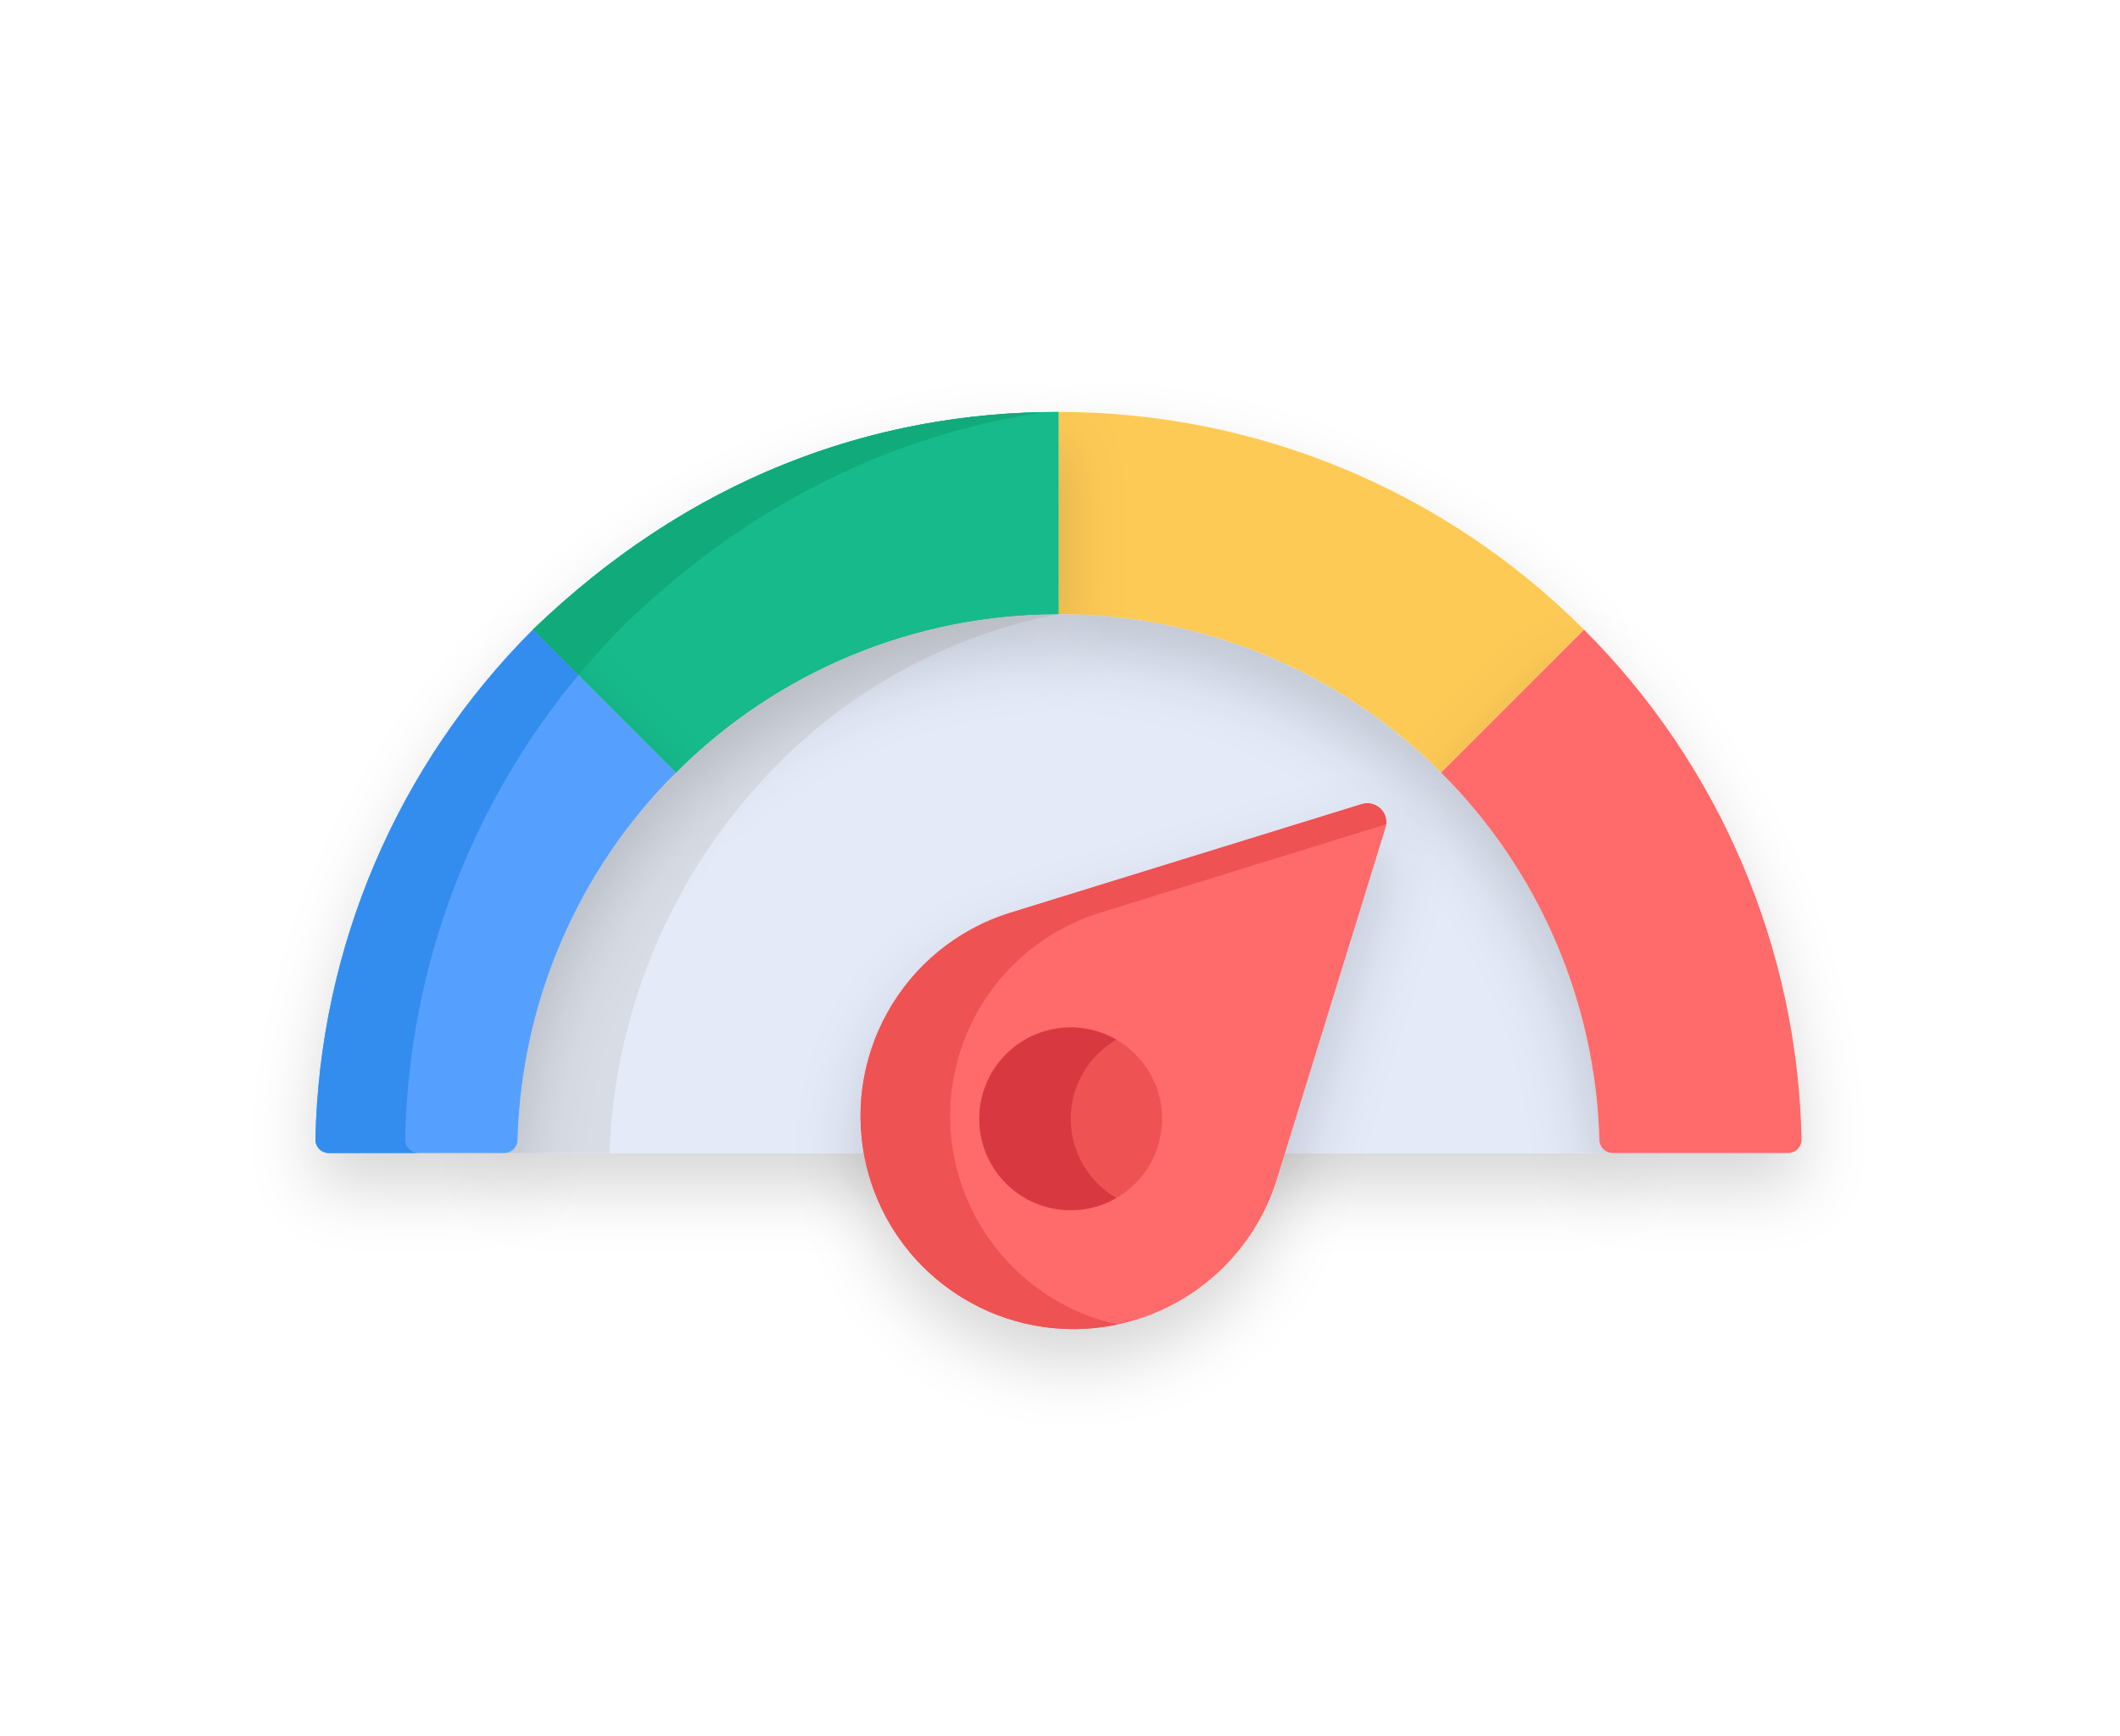
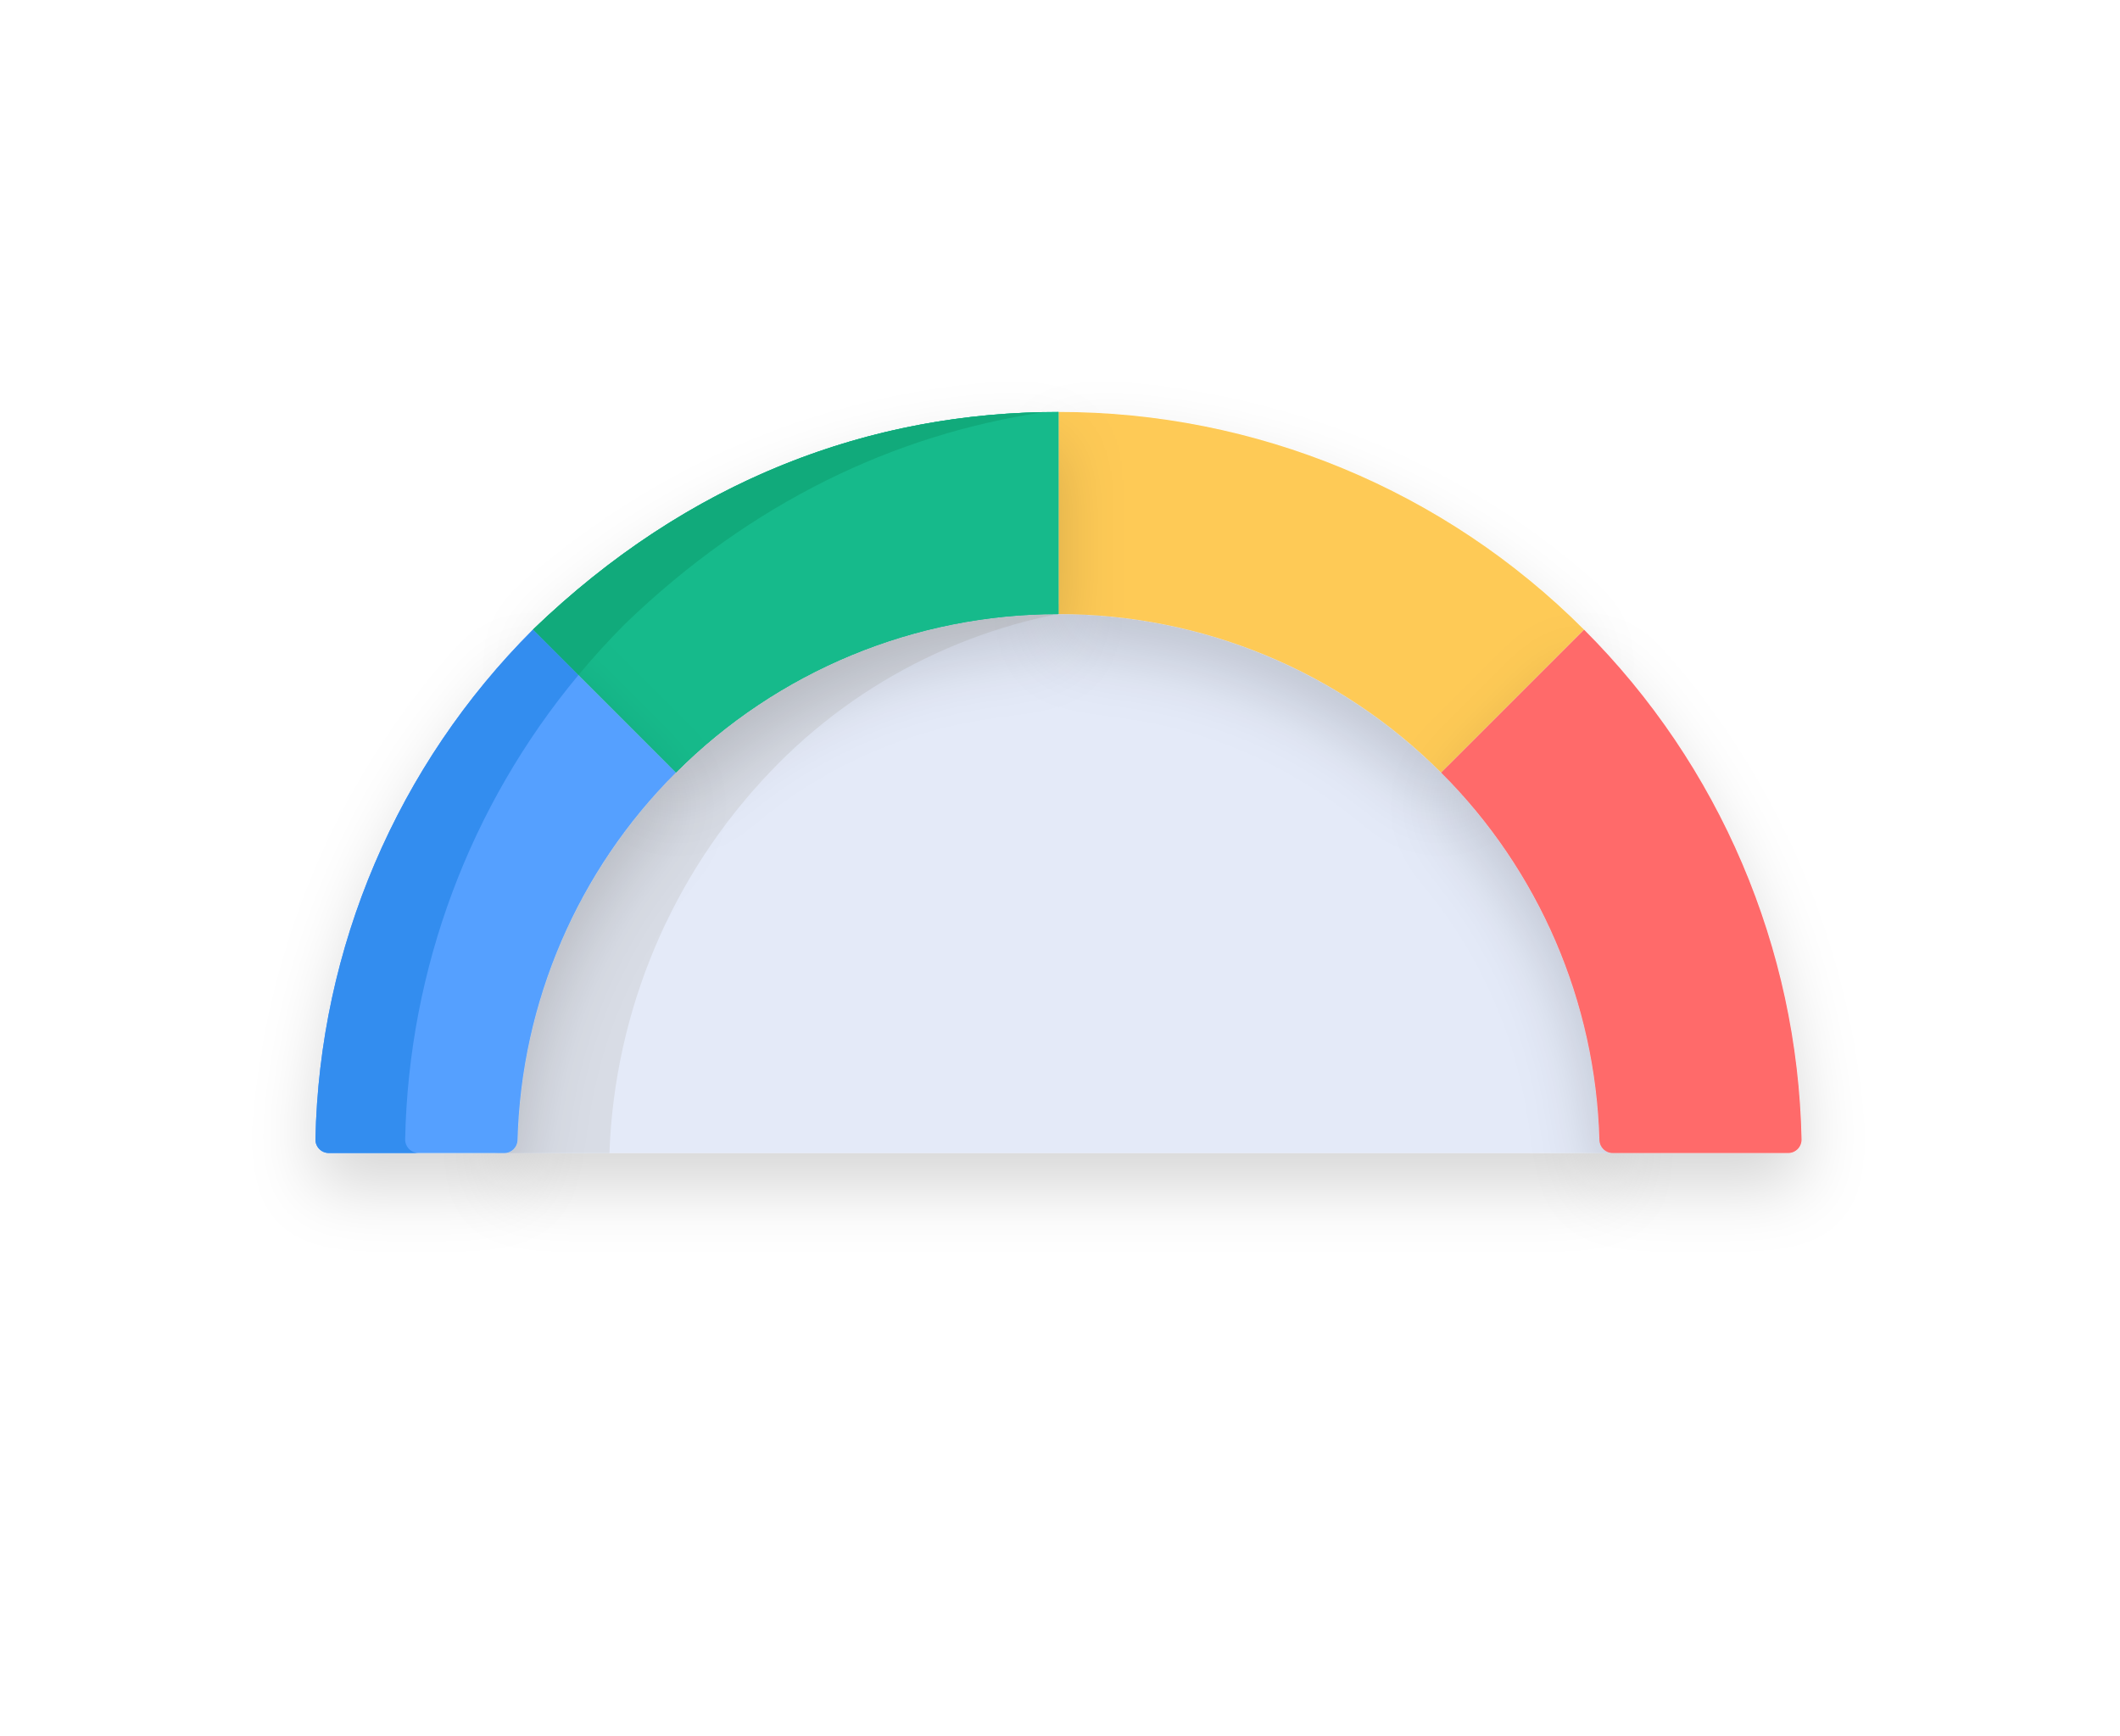
<svg xmlns="http://www.w3.org/2000/svg" viewBox="0 0 193 158">
  <defs>
    <style>
      .cls-1 {
        fill: none;
      }

      .cls-2 {
        fill: #e4eaf8;
      }

      .cls-3 {
        fill: #d8dce5;
      }

      .cls-4 {
        fill: #feca57;
      }

      .cls-5 {
        fill: #15ba8b;
      }

      .cls-6 {
        fill: #54a0ff;
      }

      .cls-7 {
        fill: #11aa7b;
      }

      .cls-8 {
        fill: #338def;
      }

      .cls-9 {
        fill: #ff6b6b;
      }

      .cls-10 {
-         fill: #ee5253;
+         filter: url(#Path_9);
      }

      .cls-11 {
-         fill: #d83941;
+         filter: url(#Path_6);
      }

      .cls-12 {
-         filter: url(#Path_10);
+         filter: url(#Path_5);
      }

      .cls-13 {
-         filter: url(#Path_9);
+         filter: url(#Path_3);
      }

      .cls-14 {
-         filter: url(#Path_6);
-       }
- 
-       .cls-15 {
-         filter: url(#Path_5);
-       }
- 
-       .cls-16 {
-         filter: url(#Path_3);
-       }
- 
-       .cls-17 {
        filter: url(#Path_1);
      }
    </style>
    <filter id="Path_1" x="35.958" y="48.981" width="120.798" height="67.979" filterUnits="userSpaceOnUse">
      <feOffset dy="3" input="SourceAlpha" />
      <feGaussianBlur stdDeviation="3" result="blur" />
      <feFlood flood-opacity="0.161" />
      <feComposite operator="in" in2="blur" />
      <feComposite in="SourceGraphic" />
    </filter>
    <filter id="Path_3" x="87.358" y="31.5" width="65.843" height="50.829" filterUnits="userSpaceOnUse">
      <feOffset dy="3" input="SourceAlpha" />
      <feGaussianBlur stdDeviation="3" result="blur-2" />
      <feFlood flood-opacity="0.161" />
      <feComposite operator="in" in2="blur-2" />
      <feComposite in="SourceGraphic" />
    </filter>
    <filter id="Path_5" x="39.514" y="31.5" width="65.844" height="50.829" filterUnits="userSpaceOnUse">
      <feOffset dy="3" input="SourceAlpha" />
      <feGaussianBlur stdDeviation="3" result="blur-3" />
      <feFlood flood-opacity="0.161" />
      <feComposite operator="in" in2="blur-3" />
      <feComposite in="SourceGraphic" />
    </filter>
    <filter id="Path_6" x="19.714" y="51.317" width="50.812" height="65.643" filterUnits="userSpaceOnUse">
      <feOffset dy="3" input="SourceAlpha" />
      <feGaussianBlur stdDeviation="3" result="blur-4" />
      <feFlood flood-opacity="0.161" />
      <feComposite operator="in" in2="blur-4" />
      <feComposite in="SourceGraphic" />
    </filter>
    <filter id="Path_9" x="122.19" y="51.317" width="50.812" height="65.643" filterUnits="userSpaceOnUse">
      <feOffset dy="3" input="SourceAlpha" />
      <feGaussianBlur stdDeviation="3" result="blur-5" />
      <feFlood flood-opacity="0.161" />
      <feComposite operator="in" in2="blur-5" />
      <feComposite in="SourceGraphic" />
    </filter>
-     <filter id="Path_10" x="69.323" y="67.115" width="65.882" height="65.882" filterUnits="userSpaceOnUse">
-       <feOffset dy="3" input="SourceAlpha" />
-       <feGaussianBlur stdDeviation="3" result="blur-6" />
-       <feFlood flood-opacity="0.161" />
-       <feComposite operator="in" in2="blur-6" />
-       <feComposite in="SourceGraphic" />
-     </filter>
  </defs>
-   <g id="Group_14" data-name="Group 14" transform="translate(-626 -2406)">
+   <g id="Group_21" data-name="Group 21" transform="translate(-626 -2406)">
    <rect id="Rectangle_20" data-name="Rectangle 20" class="cls-1" width="193" height="158" transform="translate(626 2406)" />
    <g id="speedometer" transform="translate(654.715 2443.5)">
-       <g class="cls-17" transform="matrix(1, 0, 0, 1, -28.71, -37.5)">
-         <path id="Path_1-2" data-name="Path 1" class="cls-2" d="M163.038,114.941a50.082,50.082,0,0,0-14.676-34.082h0a50.181,50.181,0,0,0-85.647,34.085,1.235,1.235,0,0,1-1.238,1.2h102.8A1.236,1.236,0,0,1,163.038,114.941Zm0,0" transform="translate(-16.52 -11.18)" />
+       <g id="Group_19" data-name="Group 19">
+         <g class="cls-14" transform="matrix(1, 0, 0, 1, -28.71, -37.5)">
+           <path id="Path_1-2" data-name="Path 1" class="cls-2" d="M163.038,114.941a50.082,50.082,0,0,0-14.676-34.082h0a50.181,50.181,0,0,0-85.647,34.085,1.235,1.235,0,0,1-1.238,1.2h102.8A1.236,1.236,0,0,1,163.038,114.941Zm0,0" transform="translate(-16.52 -11.18)" />
+         </g>
+         <path id="Path_2" data-name="Path 2" class="cls-3" d="M86.647,81.425A49.3,49.3,0,0,1,117.554,66.38q-2.319-.217-4.678-.22a50.178,50.178,0,0,0-50.162,48.783,1.235,1.235,0,0,1-1.238,1.2H72A52.964,52.964,0,0,1,86.647,81.425Zm0,0" transform="translate(-45.233 -48.678)" />
+         <g class="cls-13" transform="matrix(1, 0, 0, 1, -28.71, -37.5)">
+           <path id="Path_3-2" data-name="Path 3" class="cls-4" d="M303.843,19.819A67.513,67.513,0,0,0,256,0V18.4a49.152,49.152,0,0,1,34.832,14.429Zm0,0" transform="translate(-159.64 37.5)" />
+         </g>
+         <path id="Path_4" data-name="Path 4" class="cls-5" d="M74.934,19.818,87.945,32.829A49.157,49.157,0,0,1,122.778,18.4V0C105.734,0,89.162,6.1,74.934,19.818Zm0,0" transform="translate(-55.134)" />
+         <g class="cls-12" transform="matrix(1, 0, 0, 1, -28.71, -37.5)">
+           <path id="Path_5-2" data-name="Path 5" class="cls-5" d="M74.934,19.818,87.945,32.829A49.157,49.157,0,0,1,122.778,18.4V0C105.734,0,89.162,6.1,74.934,19.818Zm0,0" transform="translate(-26.42 37.5)" />
+         </g>
+         <g class="cls-11" transform="matrix(1, 0, 0, 1, -28.71, -37.5)">
+           <path id="Path_6-2" data-name="Path 6" class="cls-6" d="M0,121.393a1.221,1.221,0,0,0,1.217,1.25H17.189A1.213,1.213,0,0,0,18.4,121.47,49.145,49.145,0,0,1,32.811,88.011L19.8,75A67.494,67.494,0,0,0,0,121.393Zm0,0" transform="translate(28.71 -17.68)" />
+         </g>
+         <path id="Path_7" data-name="Path 7" class="cls-7" d="M83.315,19.342C94.841,8.227,107.891,2.065,121.486.055c-16.588.3-32.683,6.43-46.553,19.8L79.072,24Q81.08,21.582,83.315,19.342Zm0,0" transform="translate(-55.134 -0.04)" />
+         <path id="Path_8" data-name="Path 8" class="cls-8" d="M9.4,122.643a1.233,1.233,0,0,1-1.23-1.263,68.186,68.186,0,0,1,15.77-42.241L19.8,75A67.494,67.494,0,0,0,0,121.393a1.221,1.221,0,0,0,1.217,1.25H9.4Zm0,0" transform="translate(0 -55.182)" />
+         <g class="cls-10" transform="matrix(1, 0, 0, 1, -28.71, -37.5)">
+           <path id="Path_9-2" data-name="Path 9" class="cls-9" d="M400.836,75,387.824,88.011a49.154,49.154,0,0,1,14.407,33.457,1.213,1.213,0,0,0,1.215,1.175h15.973a1.22,1.22,0,0,0,1.217-1.25A67.545,67.545,0,0,0,400.836,75Zm0,0" transform="translate(-256.63 -17.68)" />
+         </g>
      </g>
-       <path id="Path_2" data-name="Path 2" class="cls-3" d="M86.647,81.425A49.3,49.3,0,0,1,117.554,66.38q-2.319-.217-4.678-.22a50.178,50.178,0,0,0-50.162,48.783,1.235,1.235,0,0,1-1.238,1.2H72A52.964,52.964,0,0,1,86.647,81.425Zm0,0" transform="translate(-45.233 -48.678)" />
-       <g class="cls-16" transform="matrix(1, 0, 0, 1, -28.71, -37.5)">
-         <path id="Path_3-2" data-name="Path 3" class="cls-4" d="M303.843,19.819A67.513,67.513,0,0,0,256,0V18.4a49.152,49.152,0,0,1,34.832,14.429Zm0,0" transform="translate(-159.64 37.5)" />
-       </g>
-       <path id="Path_4" data-name="Path 4" class="cls-5" d="M74.934,19.818,87.945,32.829A49.157,49.157,0,0,1,122.778,18.4V0C105.734,0,89.162,6.1,74.934,19.818Zm0,0" transform="translate(-55.134)" />
-       <g class="cls-15" transform="matrix(1, 0, 0, 1, -28.71, -37.5)">
-         <path id="Path_5-2" data-name="Path 5" class="cls-5" d="M74.934,19.818,87.945,32.829A49.157,49.157,0,0,1,122.778,18.4V0C105.734,0,89.162,6.1,74.934,19.818Zm0,0" transform="translate(-26.42 37.5)" />
-       </g>
-       <g class="cls-14" transform="matrix(1, 0, 0, 1, -28.71, -37.5)">
-         <path id="Path_6-2" data-name="Path 6" class="cls-6" d="M0,121.393a1.221,1.221,0,0,0,1.217,1.25H17.189A1.213,1.213,0,0,0,18.4,121.47,49.145,49.145,0,0,1,32.811,88.011L19.8,75A67.494,67.494,0,0,0,0,121.393Zm0,0" transform="translate(28.71 -17.68)" />
-       </g>
-       <path id="Path_7" data-name="Path 7" class="cls-7" d="M83.315,19.342C94.841,8.227,107.891,2.065,121.486.055c-16.588.3-32.683,6.43-46.553,19.8L79.072,24Q81.08,21.582,83.315,19.342Zm0,0" transform="translate(-55.134 -0.04)" />
-       <path id="Path_8" data-name="Path 8" class="cls-8" d="M9.4,122.643a1.233,1.233,0,0,1-1.23-1.263,68.186,68.186,0,0,1,15.77-42.241L19.8,75A67.494,67.494,0,0,0,0,121.393a1.221,1.221,0,0,0,1.217,1.25H9.4Zm0,0" transform="translate(0 -55.182)" />
-       <g class="cls-13" transform="matrix(1, 0, 0, 1, -28.71, -37.5)">
-         <path id="Path_9-2" data-name="Path 9" class="cls-9" d="M400.836,75,387.824,88.011a49.154,49.154,0,0,1,14.407,33.457,1.213,1.213,0,0,0,1.215,1.175h15.973a1.22,1.22,0,0,0,1.217-1.25A67.545,67.545,0,0,0,400.836,75Zm0,0" transform="translate(-256.63 -17.68)" />
-       </g>
-       <g class="cls-12" transform="matrix(1, 0, 0, 1, -28.71, -37.5)">
-         <path id="Path_10-2" data-name="Path 10" class="cls-9" d="M225.666,169l9.882-31.974a1.724,1.724,0,0,0-2.155-2.156l-31.975,9.882A19.388,19.388,0,1,0,225.666,169Zm0,0" transform="translate(-109.42 -61.67)" />
-       </g>
-       <path id="Path_11" data-name="Path 11" class="cls-10" d="M201.6,176.98a19.388,19.388,0,0,1,7.985-32.232l26.027-8.044a1.723,1.723,0,0,0-2.219-1.838l-31.975,9.882a19.388,19.388,0,0,0,9.756,37.487A19.177,19.177,0,0,1,201.6,176.98Zm0,0" transform="translate(-138.137 -99.171)" />
-       <path id="Path_12" data-name="Path 12" class="cls-10" d="M242.934,214.476a8.319,8.319,0,1,0,0,11.765A8.318,8.318,0,0,0,242.934,214.476Zm0,0" transform="translate(-168.295 -156.011)" />
-       <path id="Path_13" data-name="Path 13" class="cls-11" d="M241.215,213.155a8.32,8.32,0,1,0,0,14.411A8.326,8.326,0,0,1,241.215,213.155Zm0,0" transform="translate(-168.298 -156.014)" />
    </g>
  </g>
</svg>
